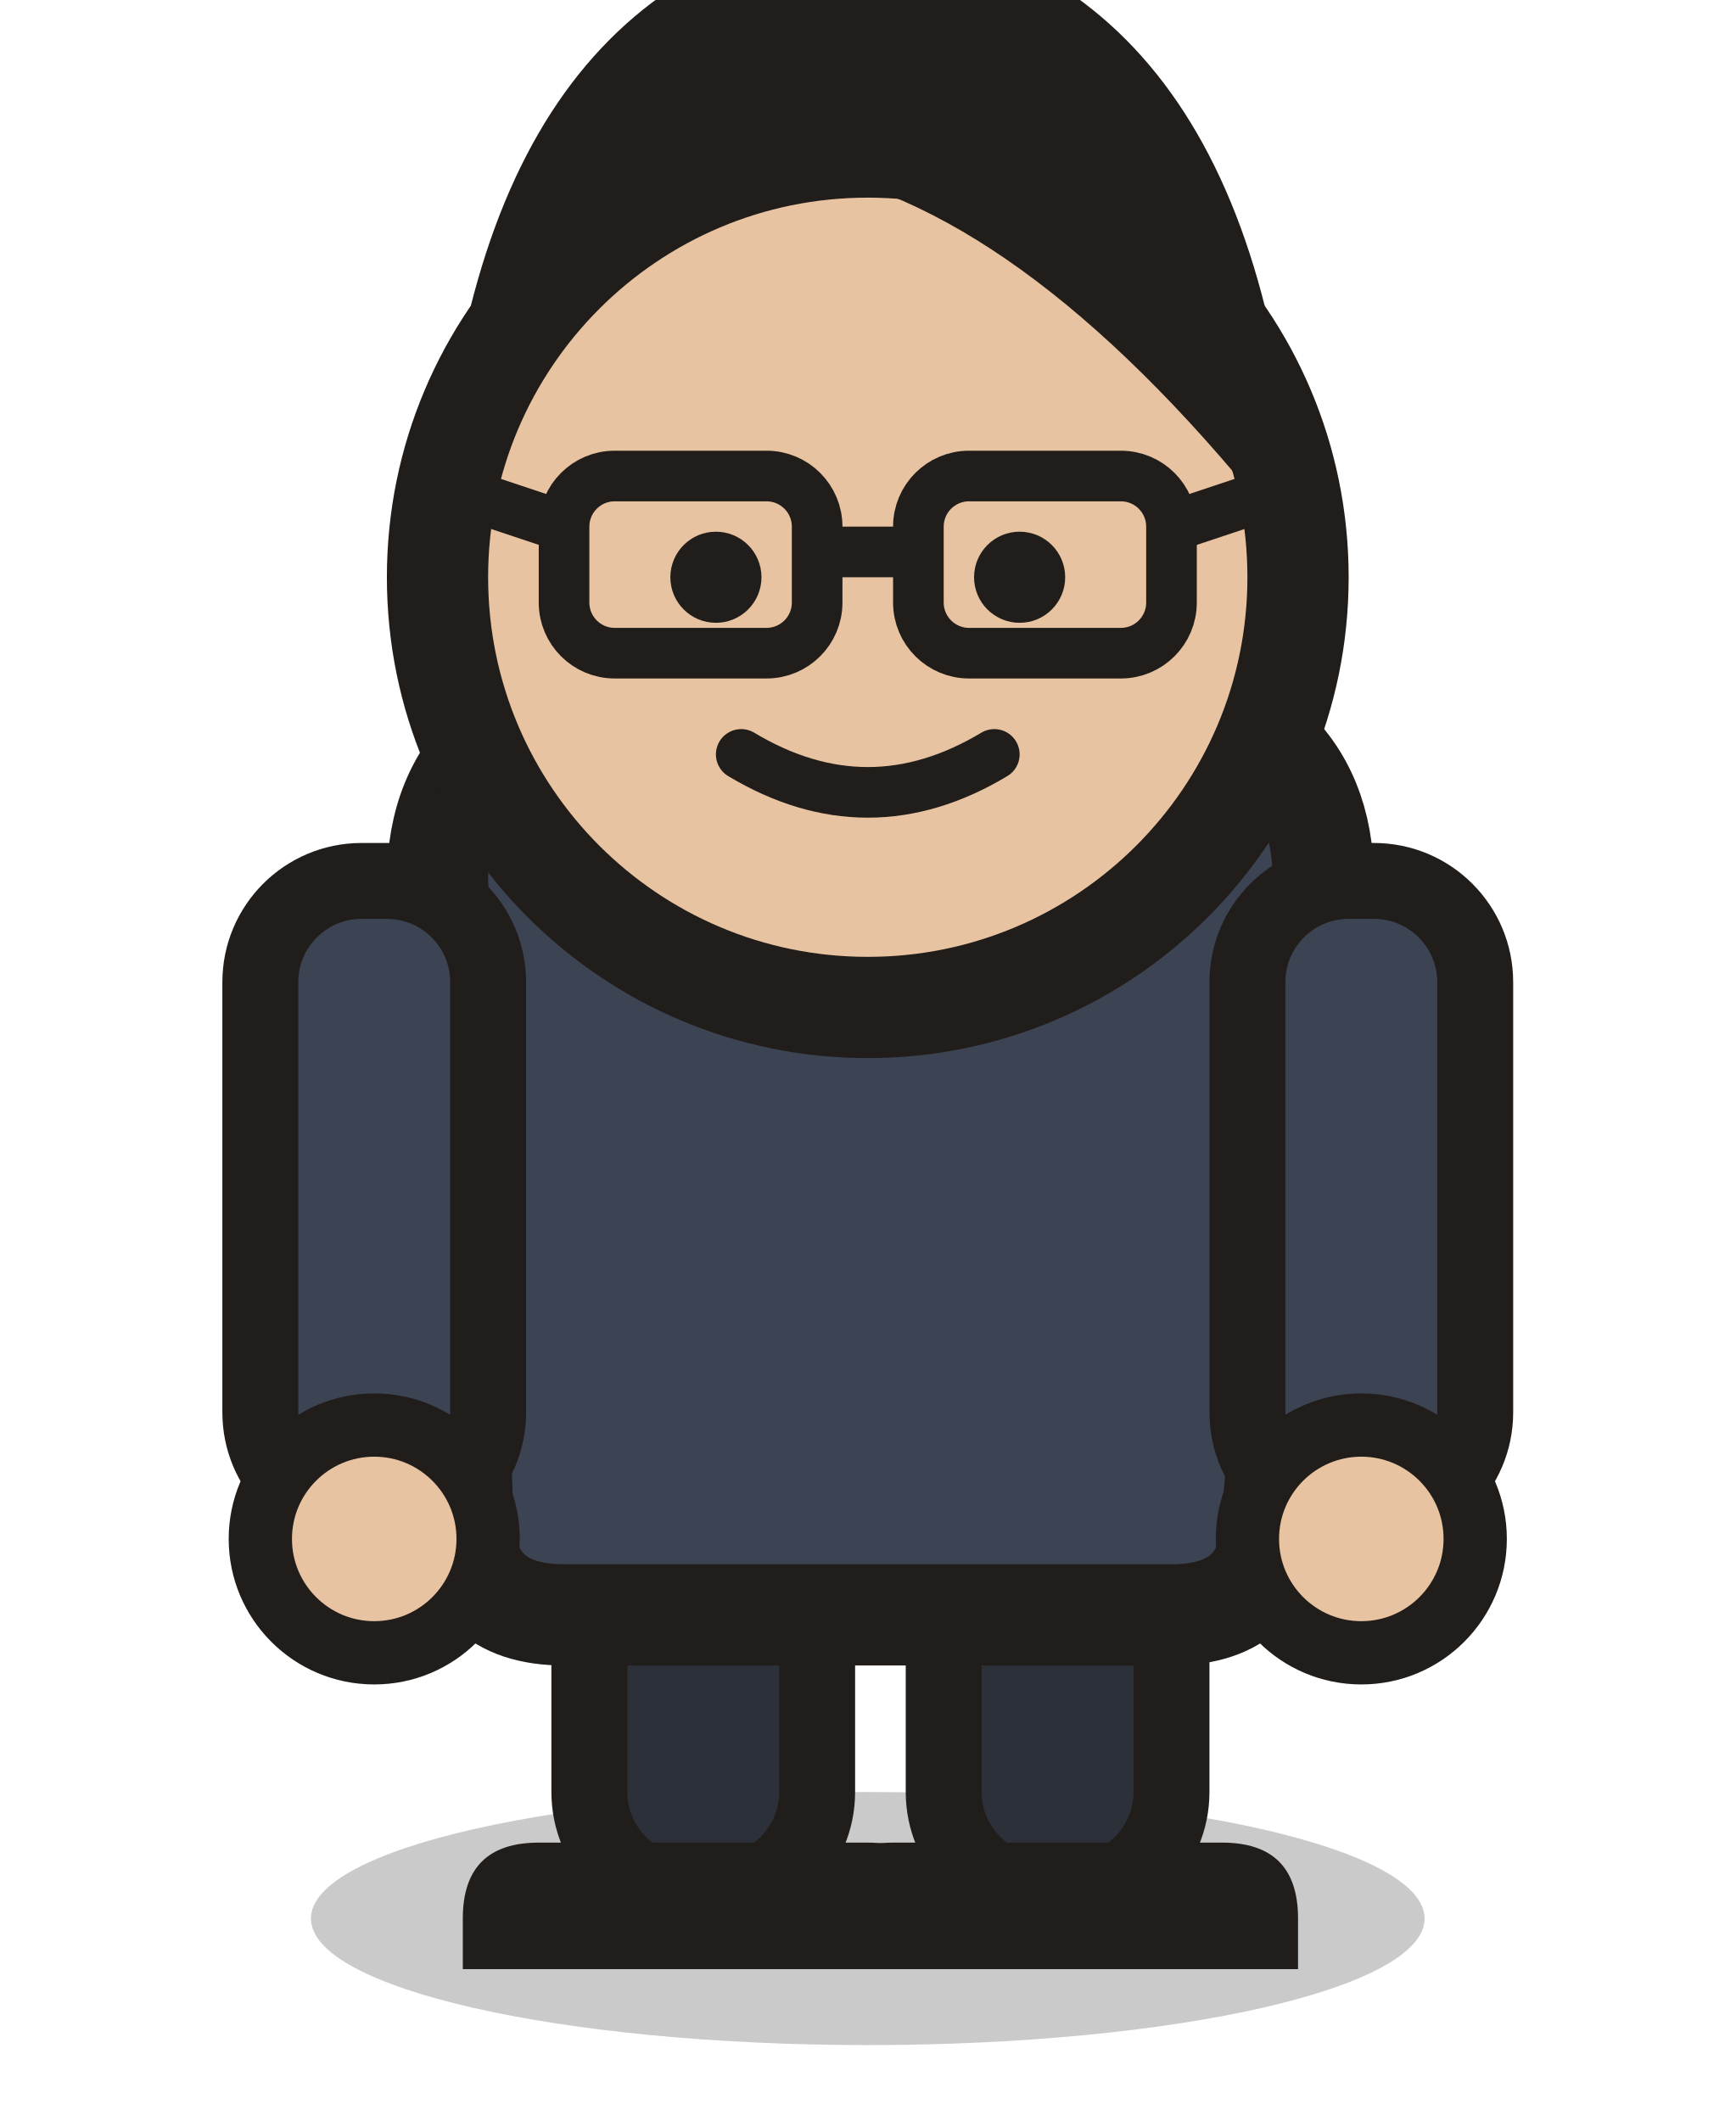
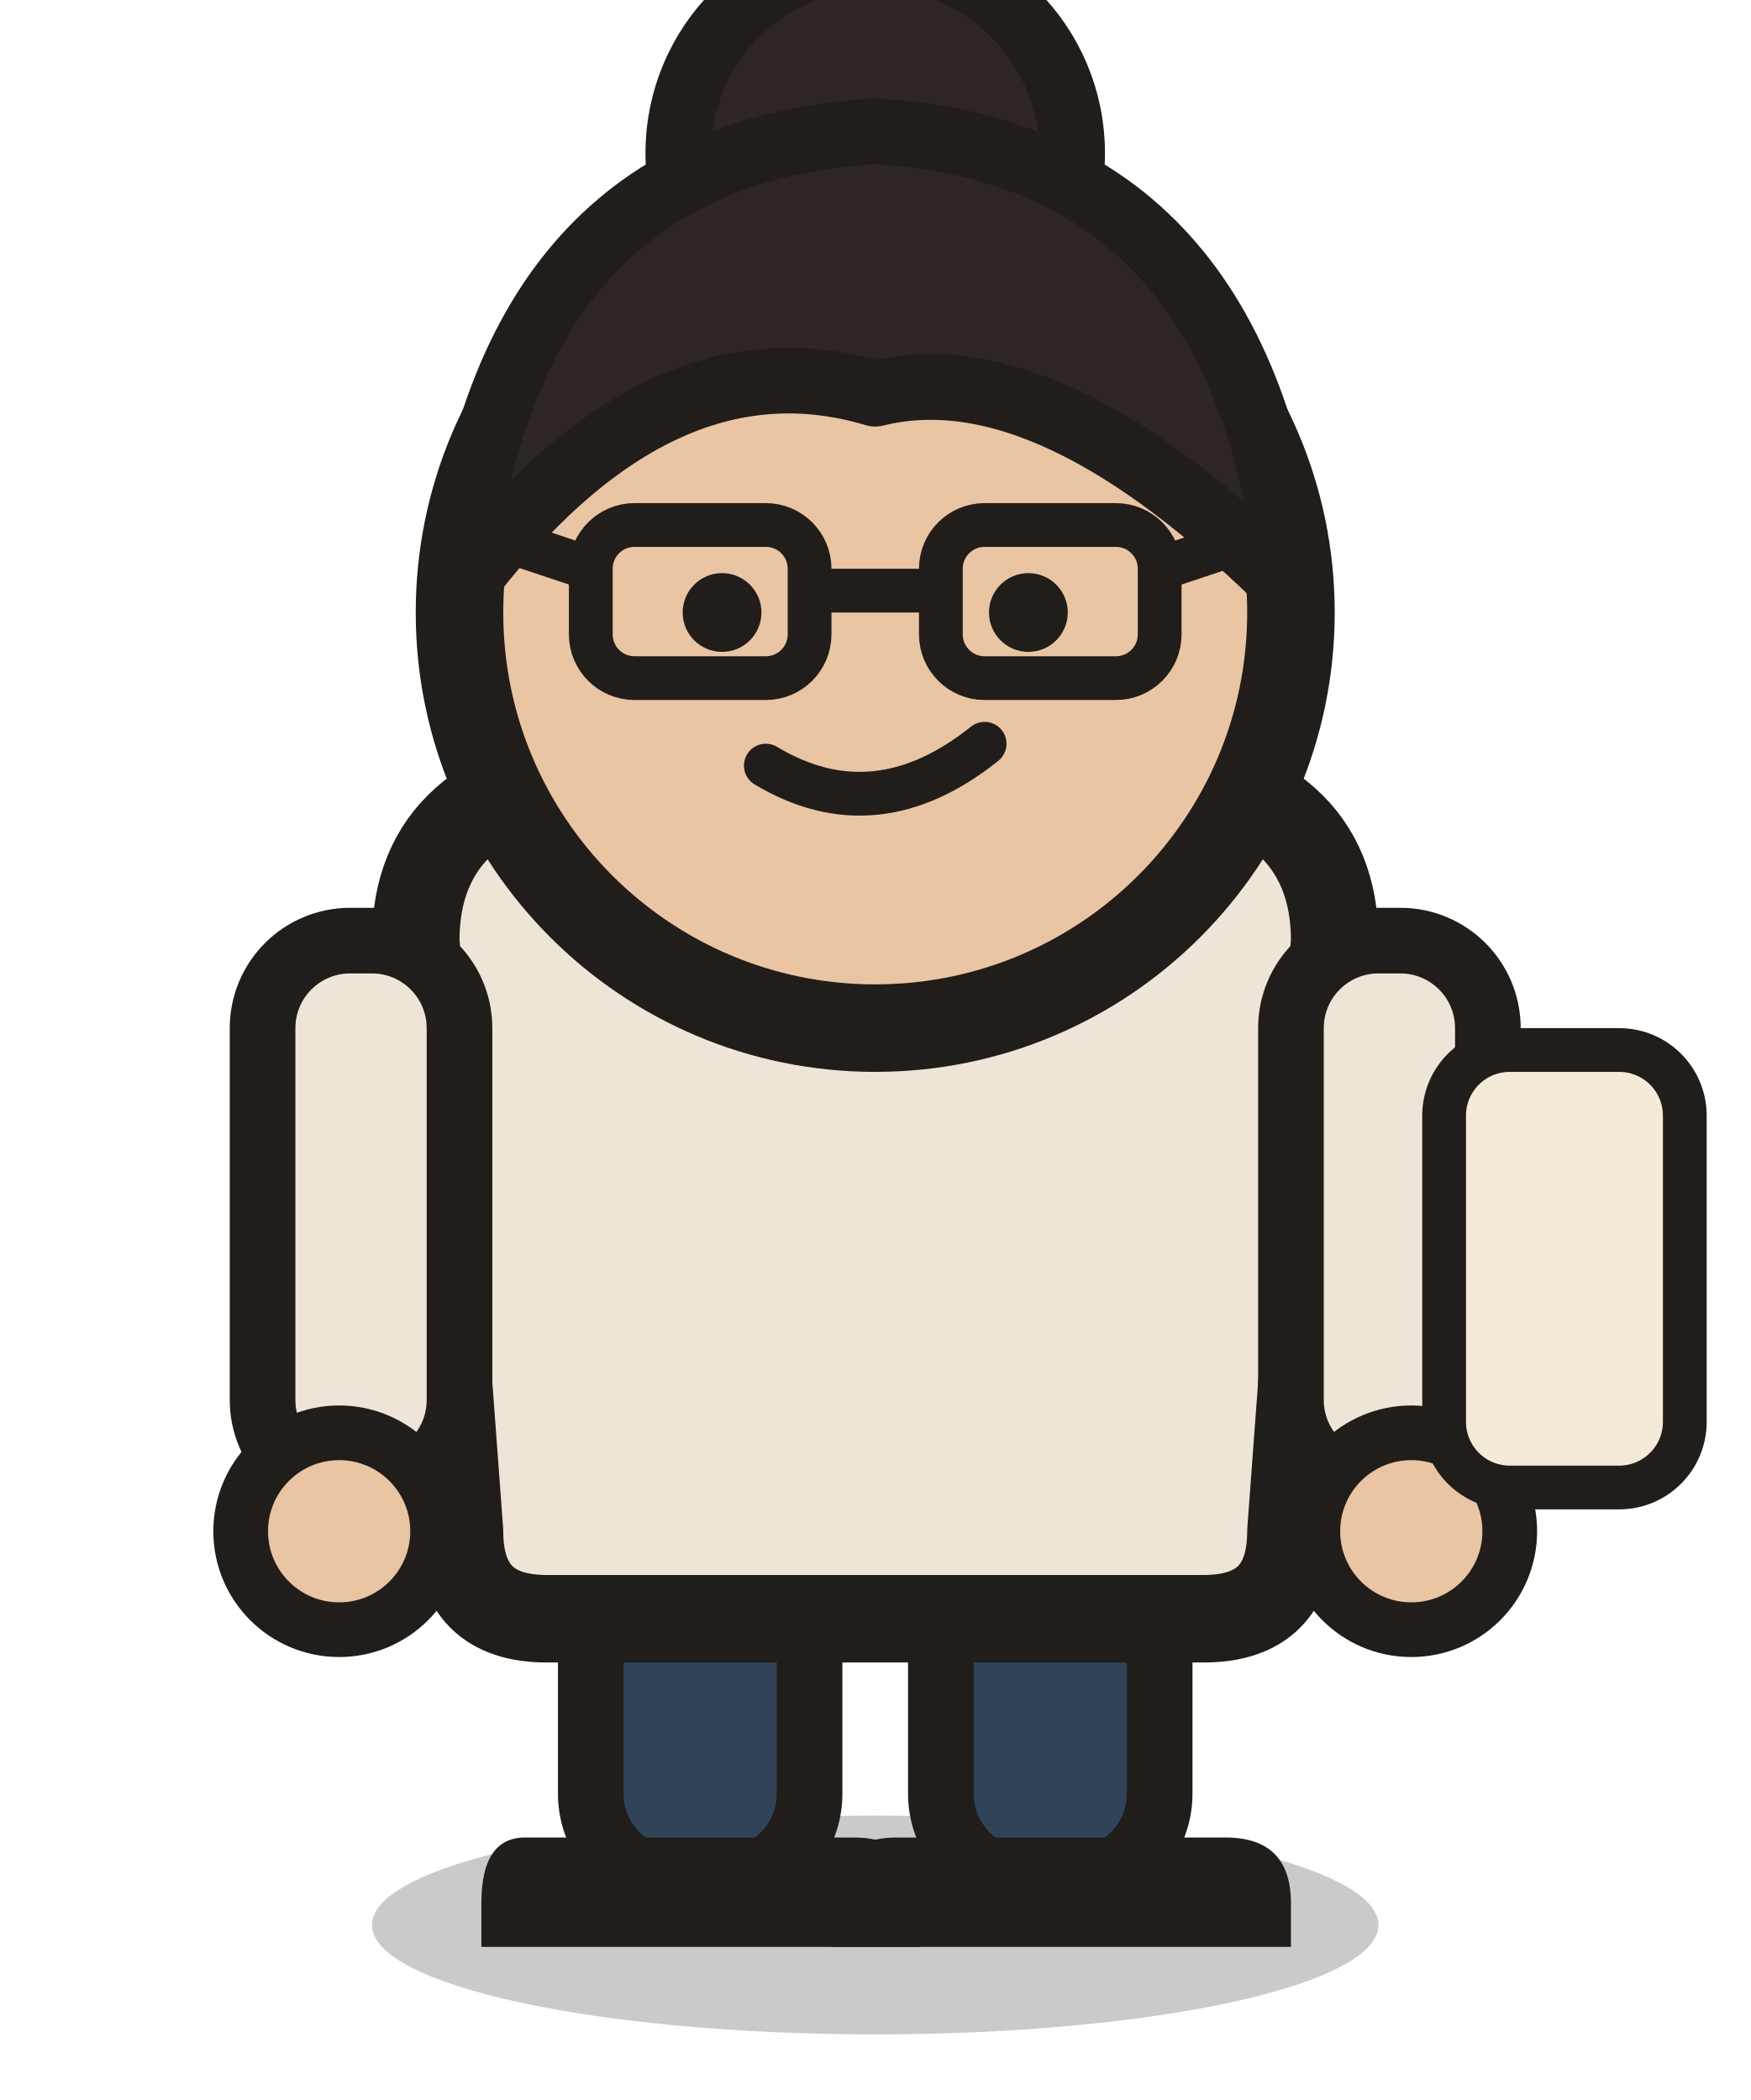
- <svg xmlns="http://www.w3.org/2000/svg" width="72" height="88" viewBox="0 0 72 88" fill="none">
-   <defs />
-   <g transform="translate(-1.80 -4.40) scale(1.05)">
-     <ellipse cx="36" cy="80" rx="22" ry="5" fill="rgba(20,18,15,.22)" />
-     <rect x="25" y="61" width="9" height="18" rx="4" fill="#2c3038" stroke="#211d1a" stroke-width="3" stroke-linejoin="round" stroke-linecap="round" />
-     <rect x="39" y="61" width="9" height="18" rx="4" fill="#2c3038" stroke="#211d1a" stroke-width="3" stroke-linejoin="round" stroke-linecap="round" />
-     <path d="M23 77 h13 q3 0 3 3 v2 h-19 v-2 q0 -3 3 -3Z" fill="#211d1a" />
-     <path d="M37 77 h13 q3 0 3 3 v2 h-19 v-2 q0 -3 3 -3Z" fill="#211d1a" />
-     <path d="M19 39 Q19 32 28 31 H45 Q54 32 54 39 L52 64 Q52 68 48 68 H24 Q20 68 20 64Z" fill="#3c4454" stroke="#211d1a" stroke-width="4" stroke-linejoin="round" stroke-linecap="round" />
-     <path d="M29 33 L36 41 L43 33" fill="none" stroke="#211d1a" stroke-width="3" stroke-linejoin="round" stroke-linecap="round" />
-     <rect x="12" y="39" width="9" height="25" rx="4" fill="#3c4454" stroke="#211d1a" stroke-width="3" stroke-linejoin="round" stroke-linecap="round" />
-     <rect x="51" y="39" width="9" height="25" rx="4" fill="#3c4454" stroke="#211d1a" stroke-width="3" stroke-linejoin="round" stroke-linecap="round" />
-     <circle cx="16.5" cy="65" r="4.5" fill="#e8c3a1" stroke="#211d1a" stroke-width="2.5" stroke-linejoin="round" stroke-linecap="round" />
-     <circle cx="55.5" cy="65" r="4.5" fill="#e8c3a1" stroke="#211d1a" stroke-width="2.5" stroke-linejoin="round" stroke-linecap="round" />
-     <rect x="31" y="28" width="10" height="8" fill="#e8c3a1" stroke="#211d1a" stroke-width="2" stroke-linejoin="round" stroke-linecap="round" />
-     <circle cx="36" cy="27" r="17" fill="#e8c3a1" stroke="#211d1a" stroke-width="4" stroke-linejoin="round" stroke-linecap="round" />
-     <circle cx="36" cy="3" r="8" fill="#211d1a" />
-     <path d="M19 26 Q20 3 36 1 Q52 3 53 26 Q43 13 34 11 Q26 11 19 26Z" fill="#211d1a" />
-     <circle cx="30" cy="27" r="1.8" fill="#211d1a" />
-     <circle cx="42" cy="27" r="1.8" fill="#211d1a" />
-     <path d="M31 34 Q36 37 41 34" fill="none" stroke="#211d1a" stroke-width="2" stroke-linecap="round" />
-     <g fill="none" stroke="#211d1a" stroke-width="2">
-       <rect x="24" y="23" width="10" height="7" rx="2" />
-       <rect x="38" y="23" width="10" height="7" rx="2" />
-       <path d="M34 26h4M24 25l-3 -1M48 25l3 -1" />
-     </g>
+ <svg xmlns="http://www.w3.org/2000/svg" width="80" height="96" viewBox="0 0 80 96" fill="none">
+   <ellipse cx="40" cy="88" rx="23" ry="5" fill="rgba(20,18,15,.22)" />
+   <rect x="27" y="68" width="10" height="18" rx="4" fill="#314356" stroke="#211d1a" stroke-width="3" stroke-linejoin="round" stroke-linecap="round" />
+   <rect x="43" y="68" width="10" height="18" rx="4" fill="#314356" stroke="#211d1a" stroke-width="3" stroke-linejoin="round" stroke-linecap="round" />
+   <path d="M24 84h15q3 0 3 3v2H22v-2q0-3 2-3Z" fill="#211d1a" />
+   <path d="M41 84h15q3 0 3 3v2H38v-2q0-3 3-3Z" fill="#211d1a" />
+   <path d="M19 43 Q19 36 28 35 H52 Q61 36 61 43 L59 70 Q59 74 55 74 H25 Q21 74 21 70Z" fill="#ede6d8" stroke="#211d1a" stroke-width="4" stroke-linejoin="round" stroke-linecap="round" />
+   <rect x="12" y="43" width="9" height="25" rx="4" fill="#ede6d8" stroke="#211d1a" stroke-width="3" stroke-linejoin="round" stroke-linecap="round" />
+   <rect x="59" y="43" width="9" height="25" rx="4" fill="#ede6d8" stroke="#211d1a" stroke-width="3" stroke-linejoin="round" stroke-linecap="round" />
+   <circle cx="15.5" cy="70" r="4.5" fill="#e9c5a3" stroke="#211d1a" stroke-width="2.5" stroke-linejoin="round" stroke-linecap="round" />
+   <circle cx="64.5" cy="70" r="4.5" fill="#e9c5a3" stroke="#211d1a" stroke-width="2.5" stroke-linejoin="round" stroke-linecap="round" />
+   <rect x="34" y="32" width="12" height="8" fill="#e9c5a3" stroke="#211d1a" stroke-width="2" stroke-linejoin="round" stroke-linecap="round" />
+   <circle cx="40" cy="28" r="19" fill="#e9c5a3" stroke="#211d1a" stroke-width="4" stroke-linejoin="round" stroke-linecap="round" />
+   <circle cx="40" cy="7" r="9" fill="#2d2623" stroke="#211d1a" stroke-width="3" stroke-linejoin="round" stroke-linecap="round" />
+   <path d="M21 27 Q23 7 40 6 Q57 7 59 27 Q48 16 40 18 Q30 15 21 27Z" fill="#2d2623" stroke="#211d1a" stroke-width="3" stroke-linejoin="round" stroke-linecap="round" />
+   <circle cx="33" cy="28" r="1.8" fill="#211d1a" />
+   <circle cx="47" cy="28" r="1.8" fill="#211d1a" />
+   <g fill="none" stroke="#211d1a" stroke-width="2">
+     <rect x="27" y="24" width="10" height="7" rx="2" />
+     <rect x="43" y="24" width="10" height="7" rx="2" />
+     <path d="M37 27h6M27 26l-3 -1M53 26l3 -1" />
  </g>
+   <path d="M35 35 Q40 38 45 34" fill="none" stroke="#211d1a" stroke-width="2" stroke-linecap="round" />
+   <rect x="66" y="48" width="11" height="20" rx="3" fill="#f4ead8" stroke="#211d1a" stroke-width="2" stroke-linejoin="round" stroke-linecap="round" />
</svg>
